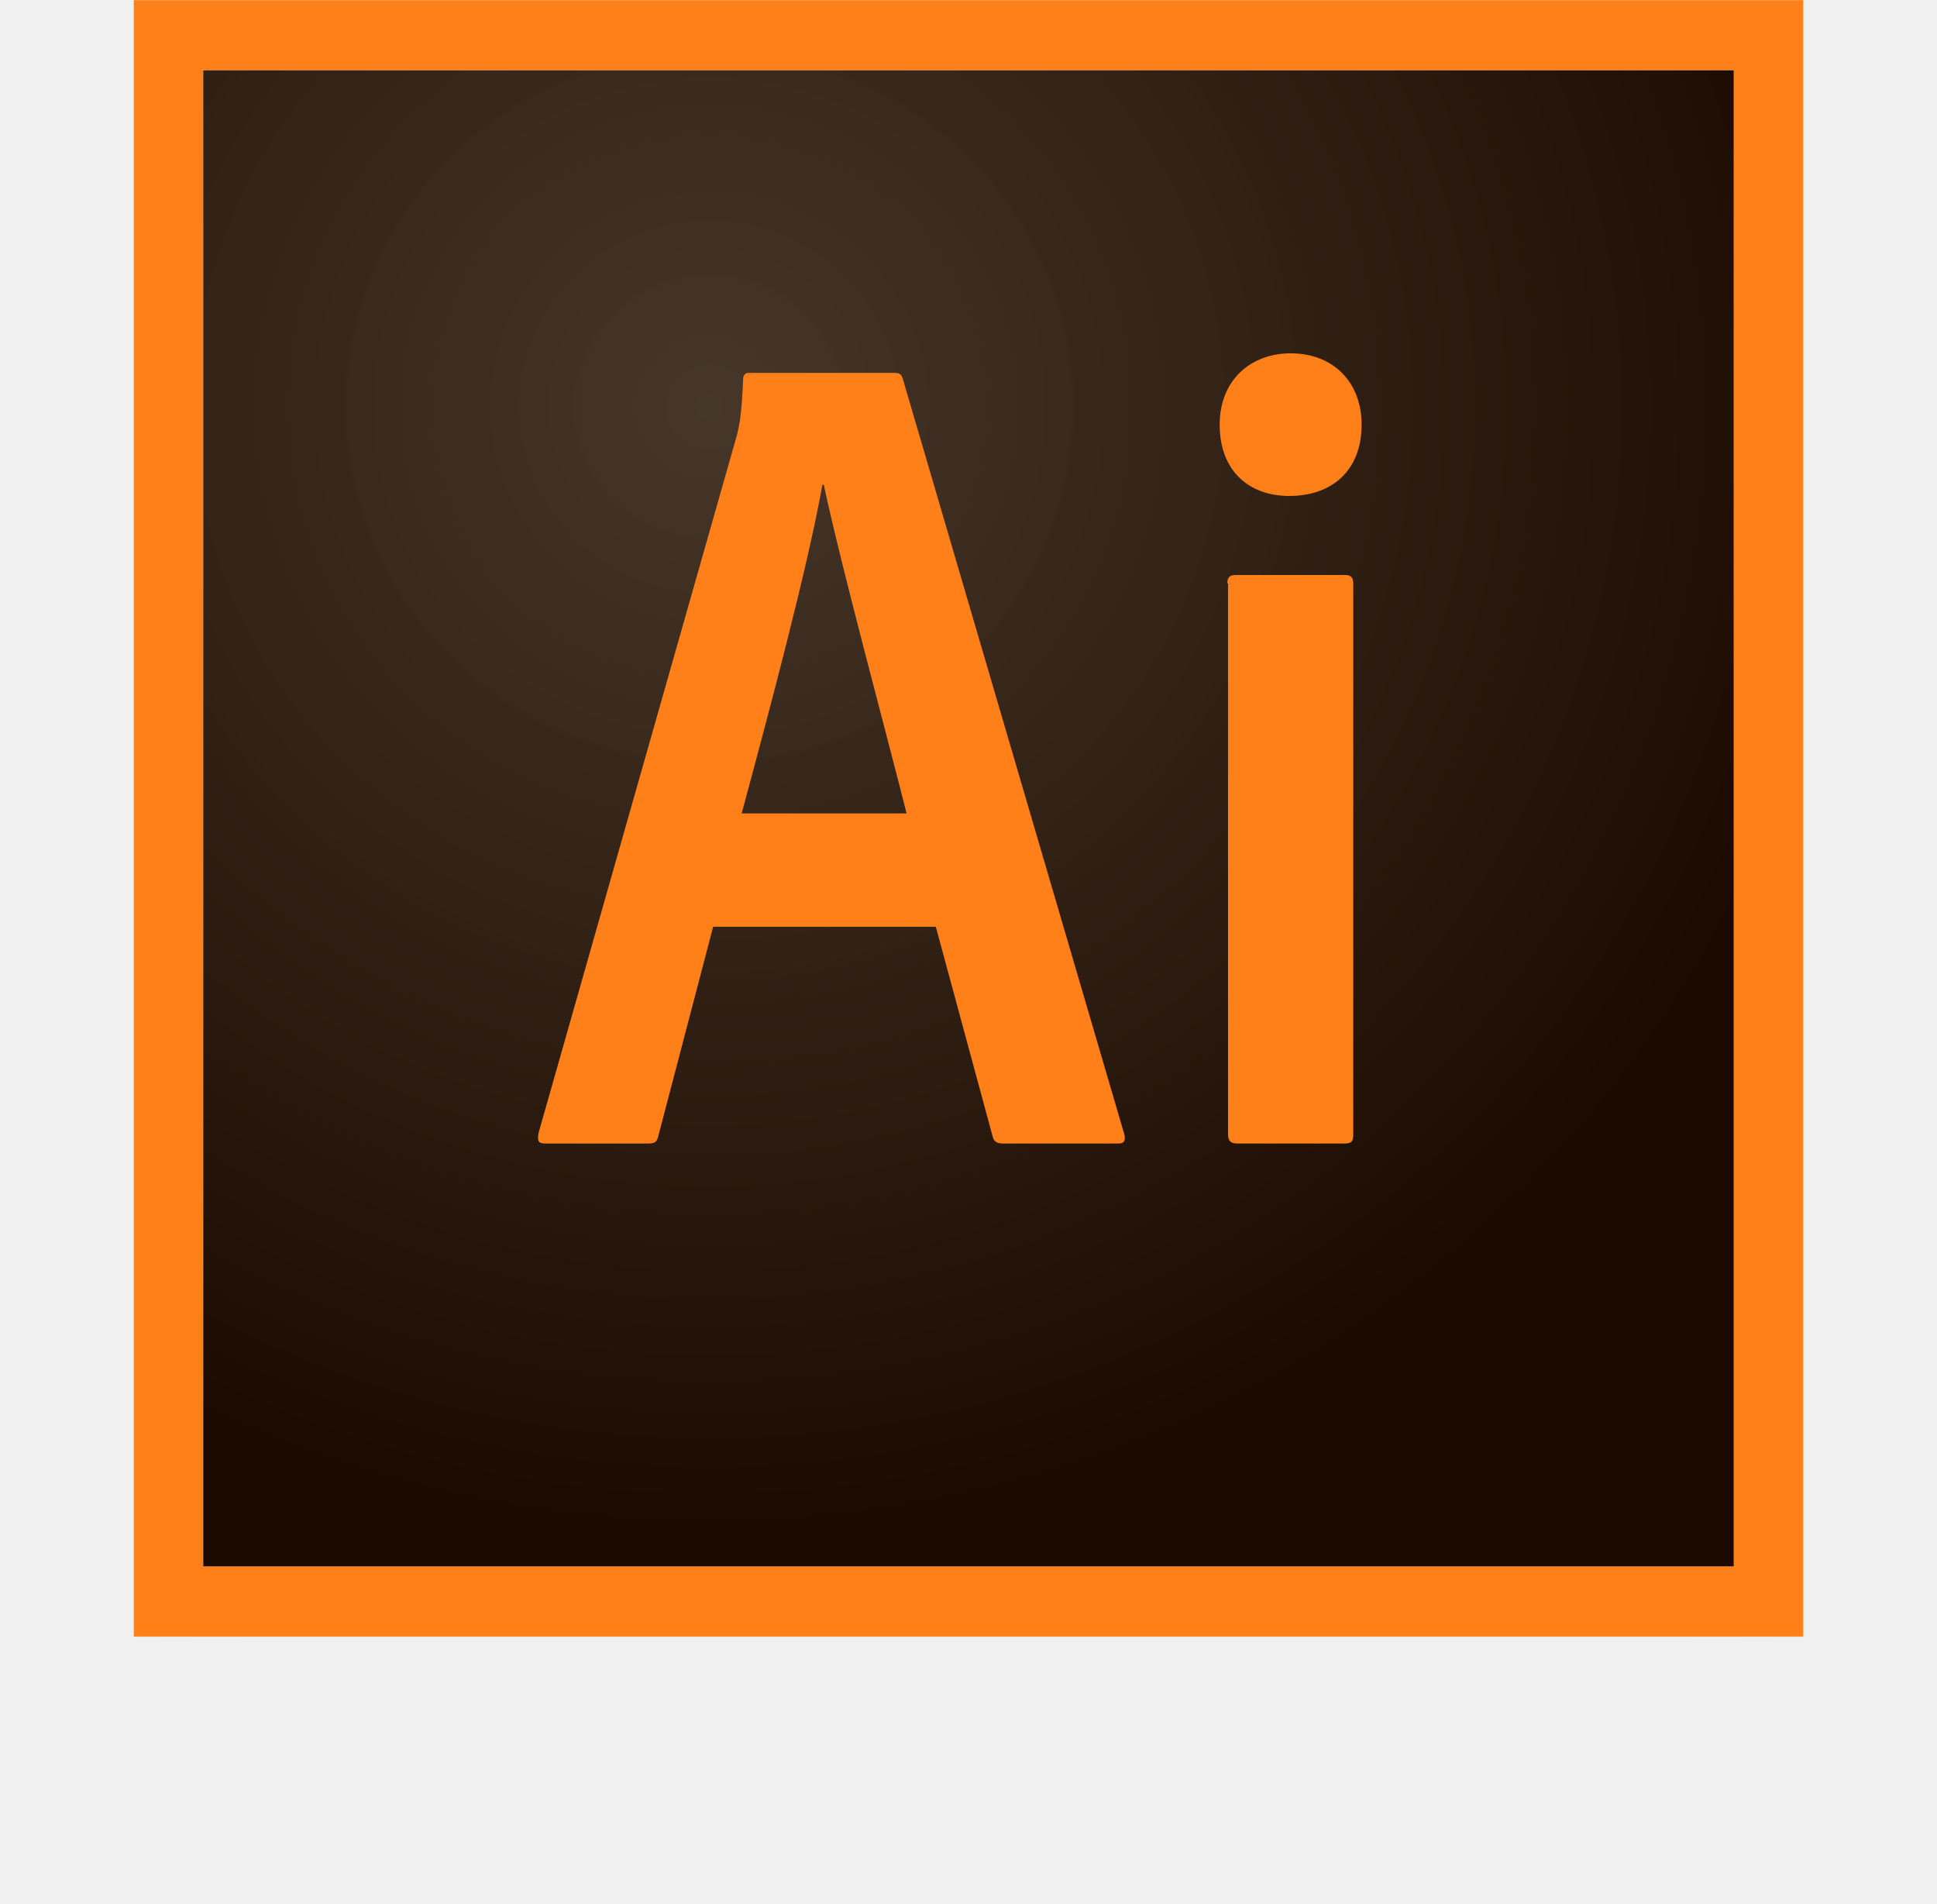
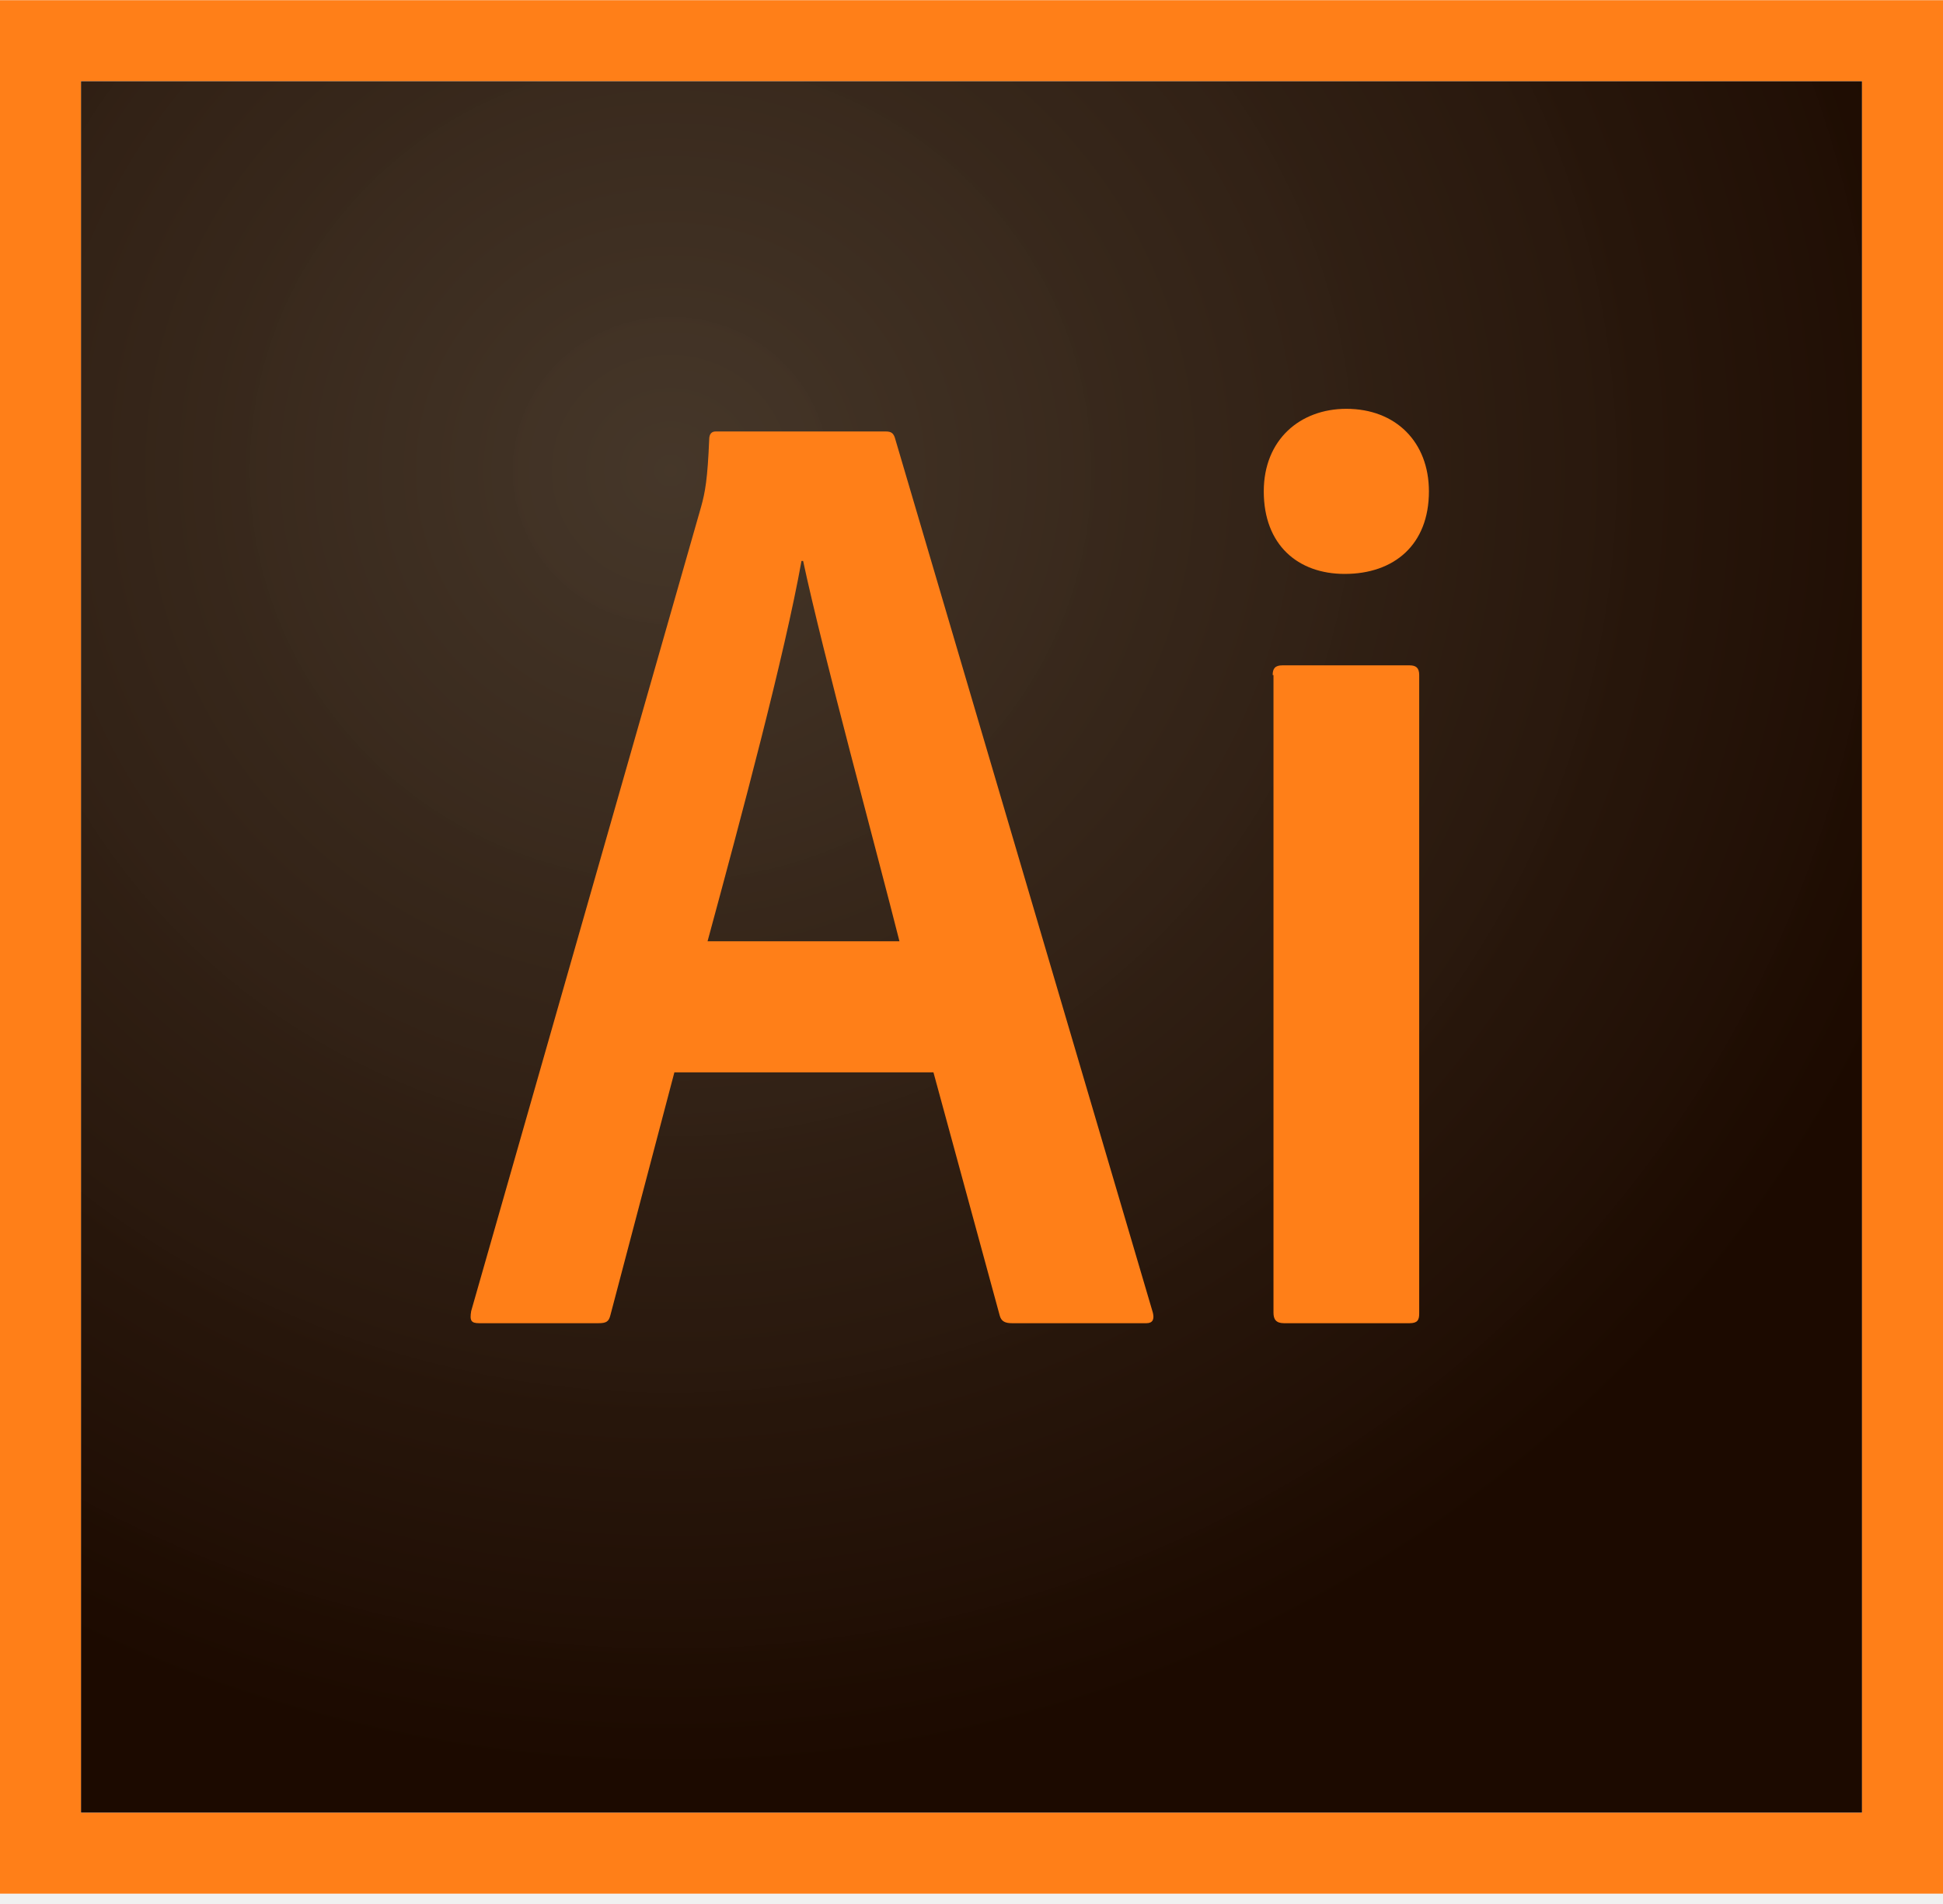
- <svg xmlns="http://www.w3.org/2000/svg" width="58" height="57" viewBox="0 0 58 57" fill="none">
-   <g clip-path="url(#clip0_9_9432)" filter="url(#filter0_dd_9_9432)">
-     <path d="M6.083 2.099H51.917V46.901H6.083V2.099Z" fill="url(#paint0_radial_9_9432)" />
-     <path d="M6.083 2.099H51.917V46.901H6.083V2.099ZM4 48.995H54V0.005H4V48.995ZM36.75 17.465C36.75 17.298 36.812 17.214 37 17.214H40.271C40.437 17.214 40.521 17.277 40.521 17.465V33.984C40.521 34.151 40.479 34.235 40.271 34.235H37.042C36.833 34.235 36.771 34.13 36.771 33.963V17.465H36.75ZM36.521 12.713C36.521 11.373 37.458 10.578 38.646 10.578C39.917 10.578 40.771 11.436 40.771 12.713C40.771 14.095 39.875 14.848 38.604 14.848C37.396 14.849 36.521 14.095 36.521 12.713ZM27.146 24.353C26.563 22.029 25.188 16.963 24.667 14.514H24.625C24.188 16.963 23.083 21.108 22.208 24.353H27.146ZM21.354 27.745L19.708 34.026C19.667 34.193 19.604 34.235 19.396 34.235H16.333C16.125 34.235 16.083 34.172 16.125 33.921L22.042 13.111C22.146 12.734 22.208 12.399 22.25 11.373C22.25 11.227 22.312 11.164 22.417 11.164H26.792C26.937 11.164 27 11.206 27.042 11.373L33.667 33.963C33.708 34.13 33.667 34.235 33.5 34.235H30.042C29.875 34.235 29.771 34.193 29.729 34.047L28.021 27.745H21.354Z" fill="#FF7F18" />
+ <svg xmlns="http://www.w3.org/2000/svg" width="50" height="49" viewBox="0 0 50 49" fill="none">
+   <g clip-path="url(#clip0_304_30)">
+     <path d="M2.083 2.087H47.917V46.652H2.083V2.087Z" fill="url(#paint0_radial_304_30)" />
+     <path d="M2.083 2.087H47.917V46.652H2.083V2.087ZM0 48.734H50V0.005H0V48.734ZM32.75 17.373C32.75 17.206 32.812 17.123 33 17.123H36.271C36.437 17.123 36.521 17.185 36.521 17.373V33.803C36.521 33.97 36.479 34.053 36.271 34.053H33.042C32.833 34.053 32.771 33.949 32.771 33.782V17.373H32.75ZM32.521 12.646C32.521 11.313 33.458 10.521 34.646 10.521C35.917 10.521 36.771 11.375 36.771 12.646C36.771 14.02 35.875 14.77 34.604 14.77C33.396 14.77 32.521 14.02 32.521 12.646ZM23.146 24.224C22.563 21.912 21.188 16.873 20.667 14.436H20.625C20.188 16.873 19.083 20.996 18.208 24.224H23.146ZM17.354 27.598L15.708 33.845C15.667 34.011 15.604 34.053 15.396 34.053H12.333C12.125 34.053 12.083 33.991 12.125 33.741L18.042 13.041C18.146 12.666 18.208 12.333 18.25 11.313C18.25 11.167 18.312 11.104 18.417 11.104H22.792C22.937 11.104 23 11.146 23.042 11.313L29.667 33.782C29.708 33.949 29.667 34.053 29.5 34.053H26.042C25.875 34.053 25.771 34.011 25.729 33.866L24.021 27.598H17.354Z" fill="#FF7F18" />
  </g>
  <defs>
-     <filter id="filter0_dd_9_9432" x="0" y="0" width="58" height="57" filterUnits="userSpaceOnUse" color-interpolation-filters="sRGB">
-       <feFlood flood-opacity="0" result="BackgroundImageFix" />
-       <feColorMatrix in="SourceAlpha" type="matrix" values="0 0 0 0 0 0 0 0 0 0 0 0 0 0 0 0 0 0 127 0" result="hardAlpha" />
-       <feOffset dy="4" />
-       <feGaussianBlur stdDeviation="2" />
-       <feComposite in2="hardAlpha" operator="out" />
-       <feColorMatrix type="matrix" values="0 0 0 0 0 0 0 0 0 0 0 0 0 0 0 0 0 0 0.25 0" />
-       <feBlend mode="normal" in2="BackgroundImageFix" result="effect1_dropShadow_9_9432" />
-       <feColorMatrix in="SourceAlpha" type="matrix" values="0 0 0 0 0 0 0 0 0 0 0 0 0 0 0 0 0 0 127 0" result="hardAlpha" />
-       <feOffset dy="4" />
-       <feGaussianBlur stdDeviation="2" />
-       <feComposite in2="hardAlpha" operator="out" />
-       <feColorMatrix type="matrix" values="0 0 0 0 0 0 0 0 0 0 0 0 0 0 0 0 0 0 0.25 0" />
-       <feBlend mode="normal" in2="effect1_dropShadow_9_9432" result="effect2_dropShadow_9_9432" />
-       <feBlend mode="normal" in="SourceGraphic" in2="effect2_dropShadow_9_9432" result="shape" />
-     </filter>
-     <radialGradient id="paint0_radial_9_9432" cx="0" cy="0" r="1" gradientUnits="userSpaceOnUse" gradientTransform="translate(21.1785 12.1389) scale(34.8334 33.891)">
+     <radialGradient id="paint0_radial_304_30" cx="0" cy="0" r="1" gradientUnits="userSpaceOnUse" gradientTransform="translate(17.1785 12.0744) scale(34.8334 33.7108)">
      <stop stop-color="#423325" stop-opacity="0.98" />
      <stop offset="1" stop-color="#1C0A00" />
    </radialGradient>
-     <clipPath id="clip0_9_9432">
-       <rect width="50" height="49" fill="white" transform="translate(4)" />
+     <clipPath id="clip0_304_30">
+       <rect width="50" height="48.739" fill="white" />
    </clipPath>
  </defs>
</svg>
